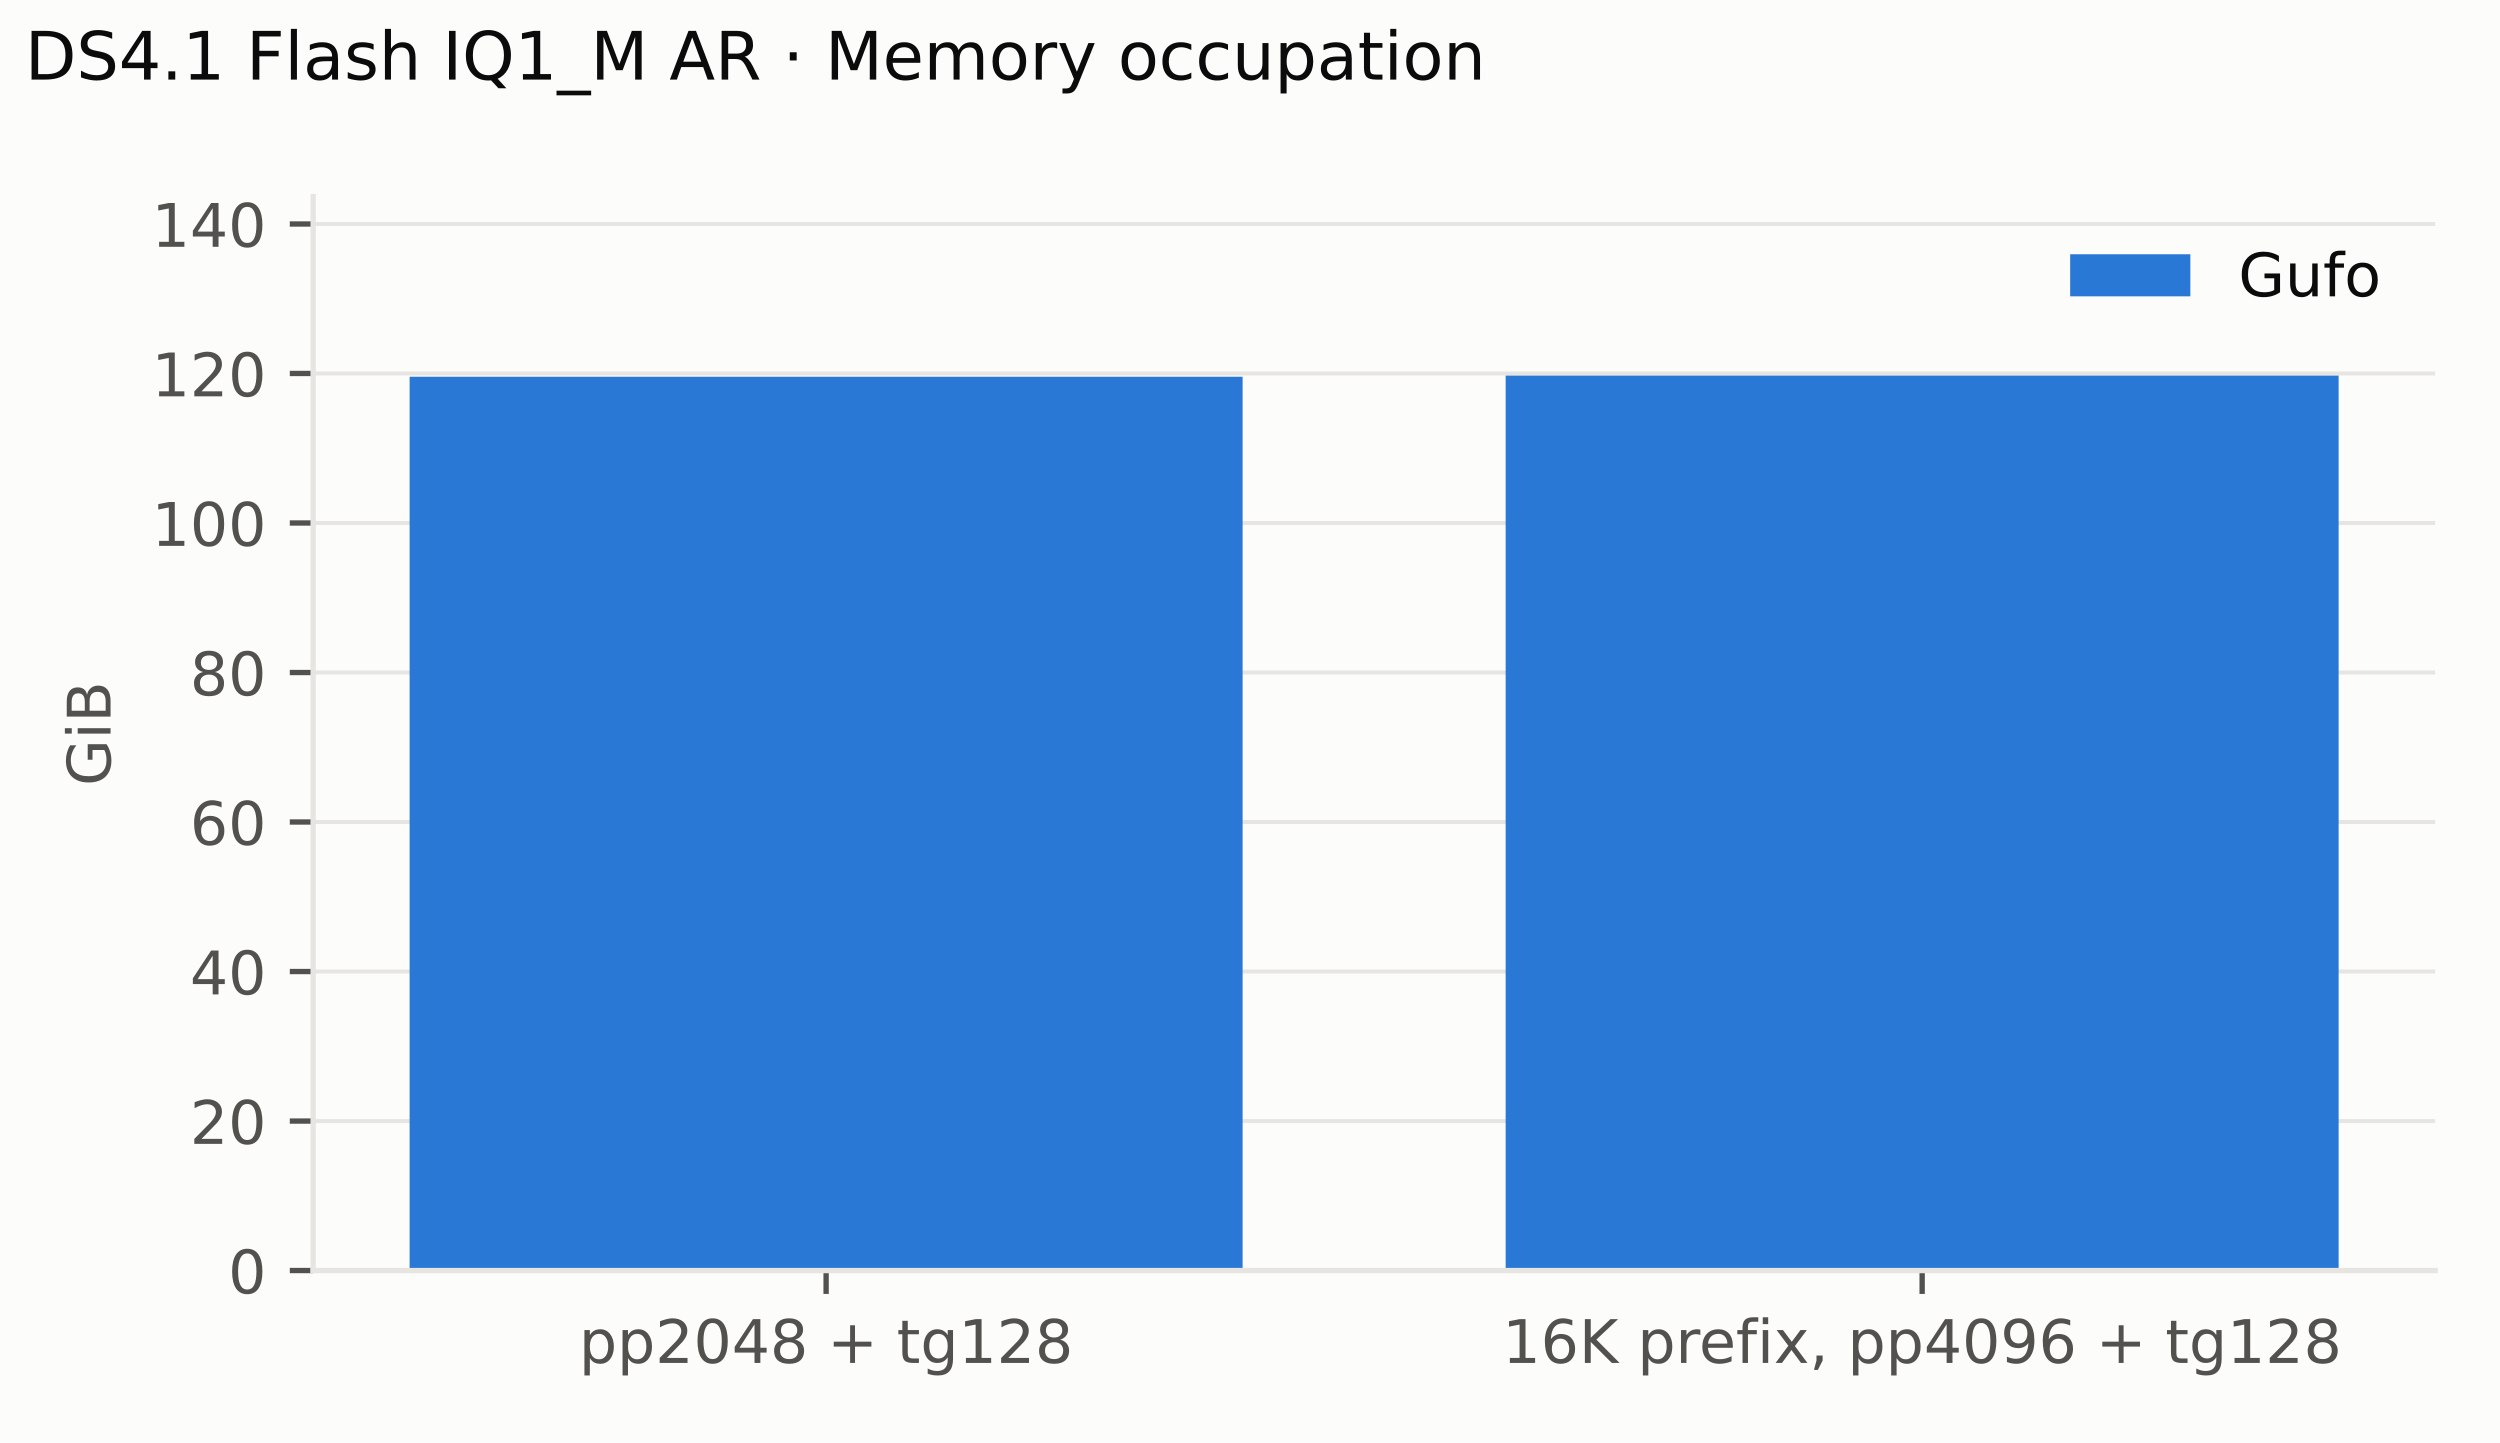
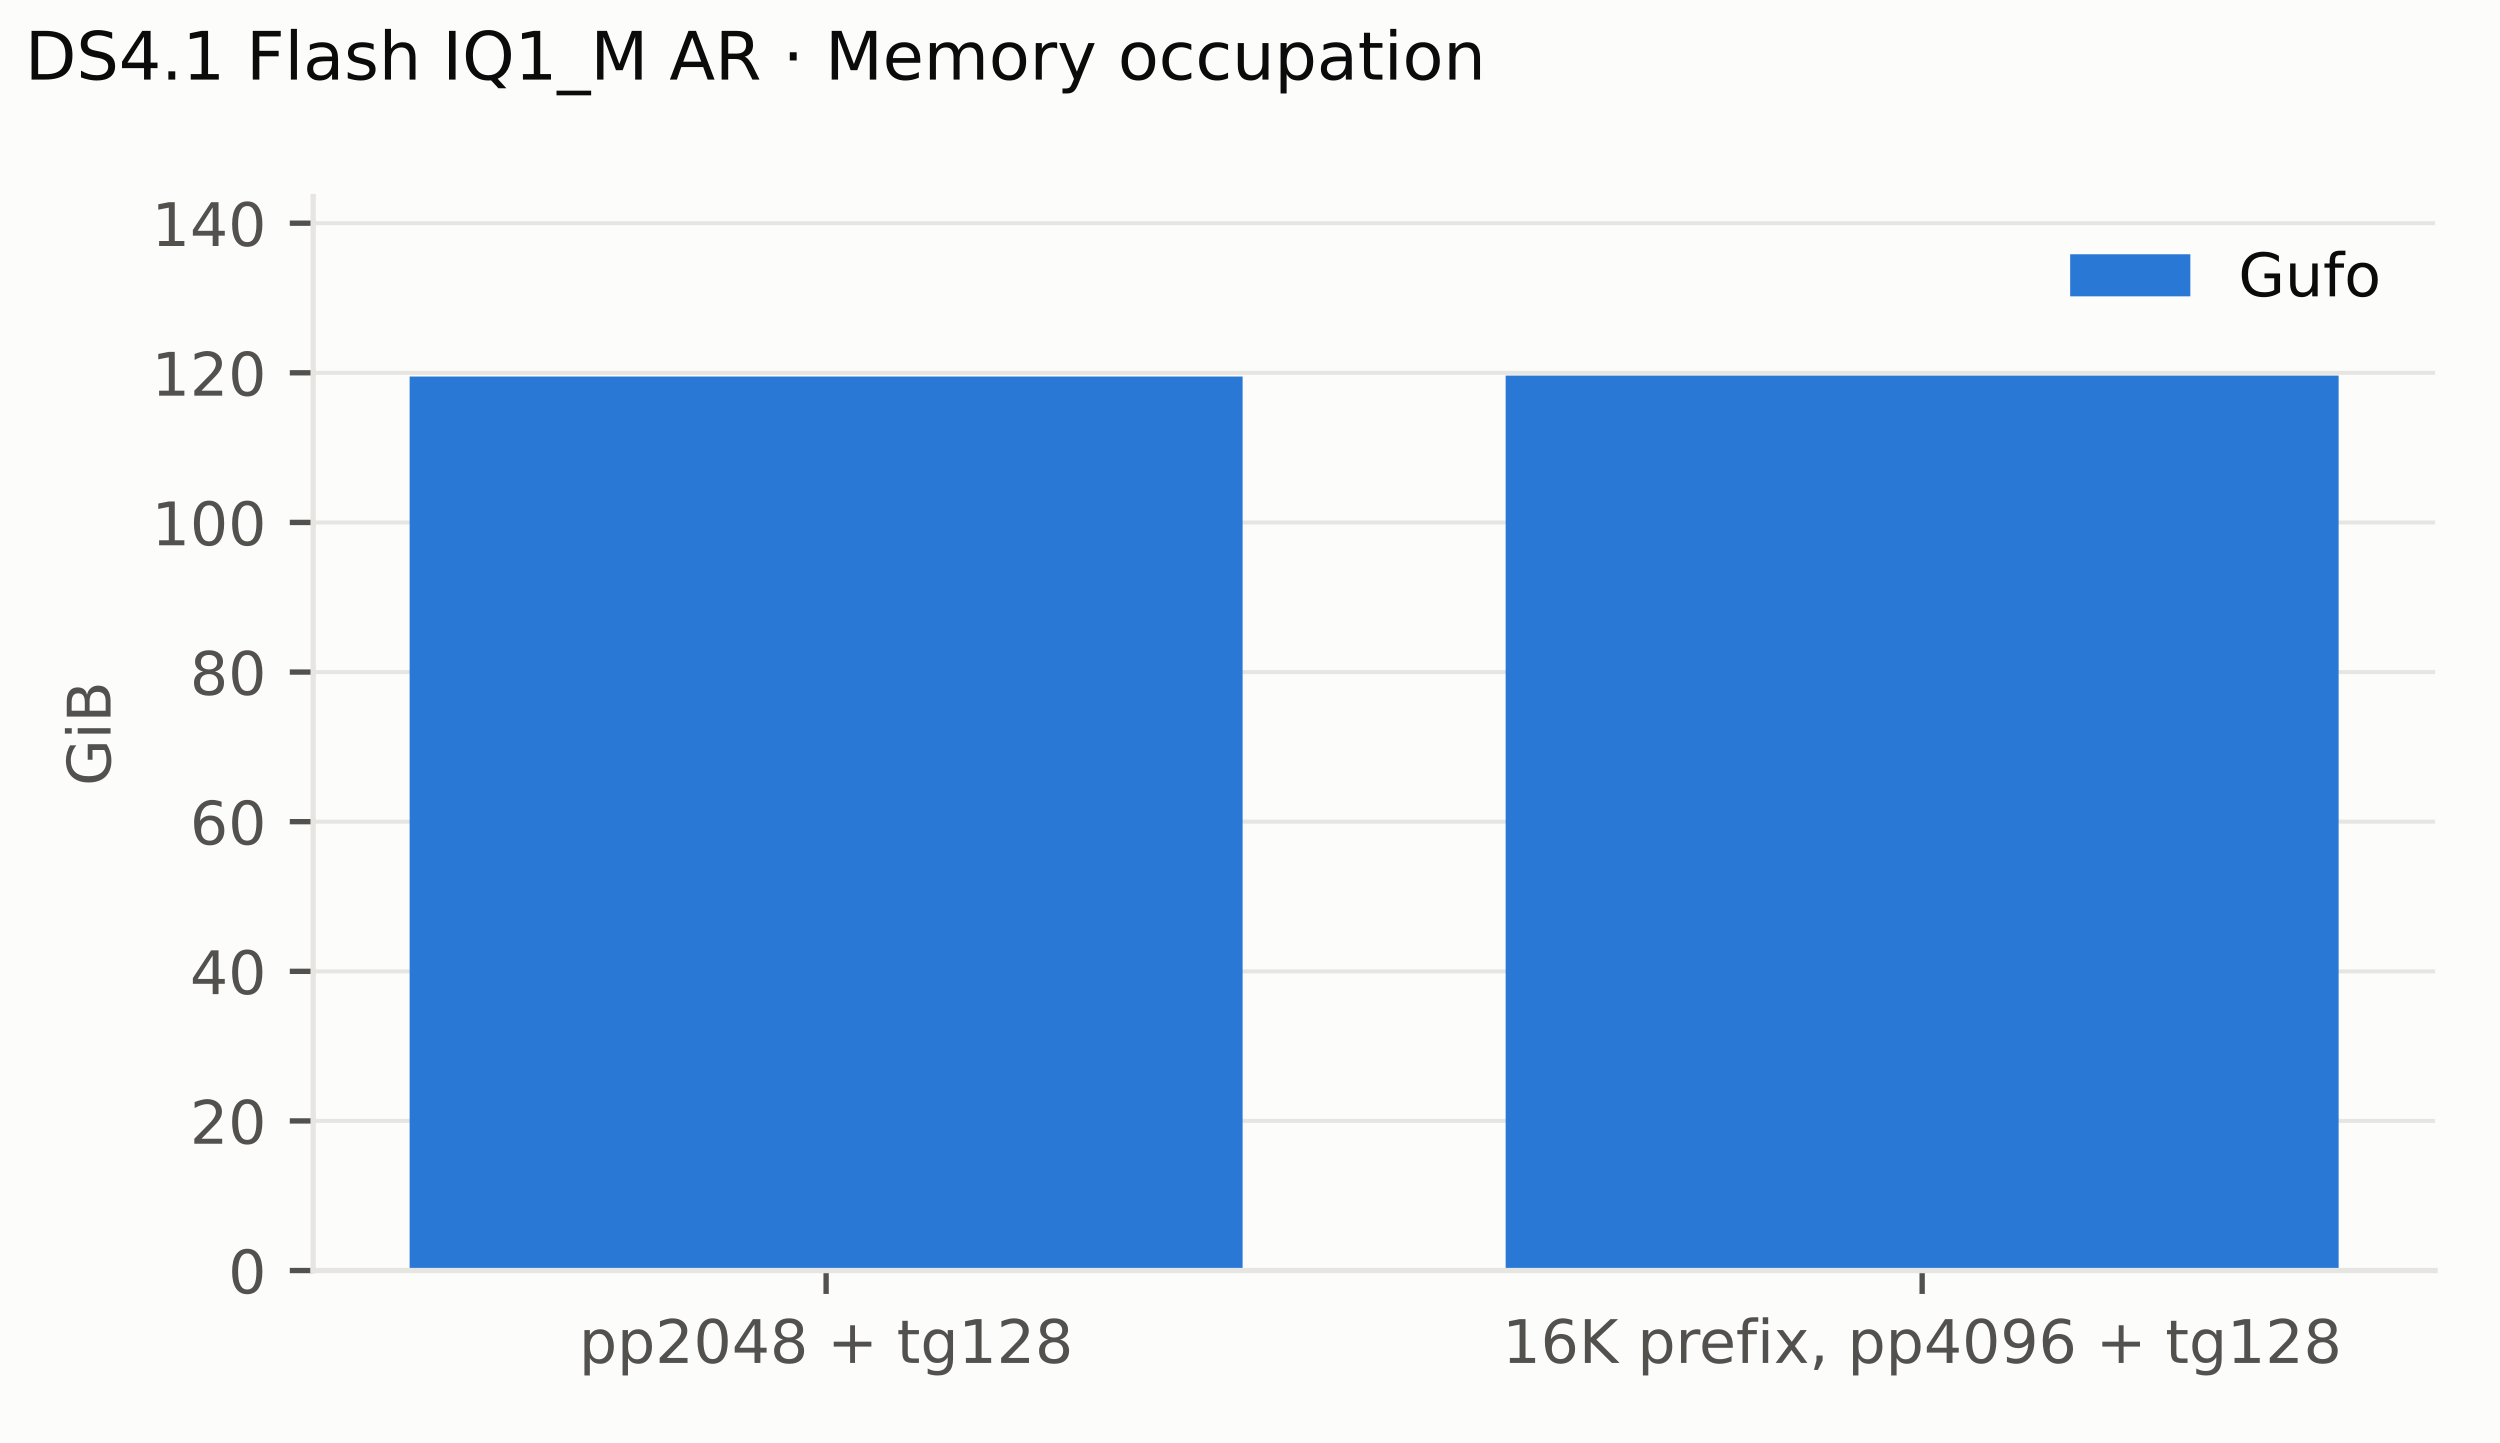
<svg xmlns="http://www.w3.org/2000/svg" xmlns:xlink="http://www.w3.org/1999/xlink" width="374.4pt" height="216pt" viewBox="0 0 374.4 216" version="1.1">
  <defs>
    <style type="text/css">*{stroke-linejoin: round; stroke-linecap: butt}</style>
  </defs>
  <g id="figure_1">
    <g id="patch_1">
      <path d="M 0 216 L 374.4 216 L 374.4 0 L 0 0 z " style="fill: #fcfcfb" />
    </g>
    <g id="axes_1">
      <g id="patch_2">
        <path d="M 46.899 190.279 L 364.68 190.279 L 364.68 29.441 L 46.899 29.441 z " style="fill: #fcfcfb" />
      </g>
      <g id="matplotlib.axis_1">
        <g id="xtick_1">
          <g id="line2d_1">
            <defs>
              <path id="m1ebf051f68" d="M 0 0 L 0 3.5 " style="stroke: #52514e; stroke-width: 0.8" />
            </defs>
            <g>
              <use xlink:href="#m1ebf051f68" x="123.718" y="190.279" style="fill: #52514e; stroke: #52514e; stroke-width: 0.8" />
            </g>
          </g>
          <g id="text_1">
            <text style="font-size: 9px; font-family: 'DejaVu Sans', 'Bitstream Vera Sans', 'Computer Modern Sans Serif', 'Lucida Grande', 'Verdana', 'Geneva', 'Lucid', 'Arial', 'Helvetica', 'Avant Garde', sans-serif; text-anchor: middle; fill: #52514e" x="123.718" y="204.117" transform="rotate(-0 123.7183 204.1172)">pp2048 + tg128</text>
          </g>
        </g>
        <g id="xtick_2">
          <g id="line2d_2">
            <g>
              <use xlink:href="#m1ebf051f68" x="287.861" y="190.279" style="fill: #52514e; stroke: #52514e; stroke-width: 0.8" />
            </g>
          </g>
          <g id="text_2">
            <text style="font-size: 9px; font-family: 'DejaVu Sans', 'Bitstream Vera Sans', 'Computer Modern Sans Serif', 'Lucida Grande', 'Verdana', 'Geneva', 'Lucid', 'Arial', 'Helvetica', 'Avant Garde', sans-serif; text-anchor: middle; fill: #52514e" x="287.861" y="204.118" transform="rotate(-0 287.8611 204.1179)">16K prefix, pp4096 + tg128</text>
          </g>
        </g>
      </g>
      <g id="matplotlib.axis_2">
        <g id="ytick_1">
          <g id="line2d_3">
            <path d="M 46.899 190.279 L 364.68 190.279 " clip-path="url(#pbd8cc678c1)" style="fill: none; stroke: #e6e5e1; stroke-width: 0.6; stroke-linecap: square" />
          </g>
          <g id="line2d_4">
            <defs>
              <path id="m680e5b1e24" d="M 0 0 L -3.5 0 " style="stroke: #52514e; stroke-width: 0.8" />
            </defs>
            <g>
              <use xlink:href="#m680e5b1e24" x="46.899" y="190.279" style="fill: #52514e; stroke: #52514e; stroke-width: 0.8" />
            </g>
          </g>
          <g id="text_3">
            <text style="font-size: 9px; font-family: 'DejaVu Sans', 'Bitstream Vera Sans', 'Computer Modern Sans Serif', 'Lucida Grande', 'Verdana', 'Geneva', 'Lucid', 'Arial', 'Helvetica', 'Avant Garde', sans-serif; text-anchor: end; fill: #52514e" x="39.899" y="193.698" transform="rotate(-0 39.89945 193.6982)">0</text>
          </g>
        </g>
        <g id="ytick_2">
          <g id="line2d_5">
-             <path d="M 46.899 167.888 L 364.68 167.888 " clip-path="url(#pbd8cc678c1)" style="fill: none; stroke: #e6e5e1; stroke-width: 0.6; stroke-linecap: square" />
+             <path d="M 46.899 167.872 L 364.68 167.872 " clip-path="url(#pbd8cc678c1)" style="fill: none; stroke: #e6e5e1; stroke-width: 0.6; stroke-linecap: square" />
          </g>
          <g id="line2d_6">
            <g>
-               <use xlink:href="#m680e5b1e24" x="46.899" y="167.888" style="fill: #52514e; stroke: #52514e; stroke-width: 0.8" />
+               <use xlink:href="#m680e5b1e24" x="46.899" y="167.872" style="fill: #52514e; stroke: #52514e; stroke-width: 0.8" />
            </g>
          </g>
          <g id="text_4">
-             <text style="font-size: 9px; font-family: 'DejaVu Sans', 'Bitstream Vera Sans', 'Computer Modern Sans Serif', 'Lucida Grande', 'Verdana', 'Geneva', 'Lucid', 'Arial', 'Helvetica', 'Avant Garde', sans-serif; text-anchor: end; fill: #52514e" x="39.899" y="171.307" transform="rotate(-0 39.89945 171.3073)">20</text>
+             <text style="font-size: 9px; font-family: 'DejaVu Sans', 'Bitstream Vera Sans', 'Computer Modern Sans Serif', 'Lucida Grande', 'Verdana', 'Geneva', 'Lucid', 'Arial', 'Helvetica', 'Avant Garde', sans-serif; text-anchor: end; fill: #52514e" x="39.899" y="171.29" transform="rotate(-0 39.89945 171.2905)">20</text>
          </g>
        </g>
        <g id="ytick_3">
          <g id="line2d_7">
-             <path d="M 46.899 145.497 L 364.68 145.497 " clip-path="url(#pbd8cc678c1)" style="fill: none; stroke: #e6e5e1; stroke-width: 0.6; stroke-linecap: square" />
+             <path d="M 46.899 145.464 L 364.68 145.464 " clip-path="url(#pbd8cc678c1)" style="fill: none; stroke: #e6e5e1; stroke-width: 0.6; stroke-linecap: square" />
          </g>
          <g id="line2d_8">
            <g>
-               <use xlink:href="#m680e5b1e24" x="46.899" y="145.497" style="fill: #52514e; stroke: #52514e; stroke-width: 0.8" />
+               <use xlink:href="#m680e5b1e24" x="46.899" y="145.464" style="fill: #52514e; stroke: #52514e; stroke-width: 0.8" />
            </g>
          </g>
          <g id="text_5">
-             <text style="font-size: 9px; font-family: 'DejaVu Sans', 'Bitstream Vera Sans', 'Computer Modern Sans Serif', 'Lucida Grande', 'Verdana', 'Geneva', 'Lucid', 'Arial', 'Helvetica', 'Avant Garde', sans-serif; text-anchor: end; fill: #52514e" x="39.899" y="148.916" transform="rotate(-0 39.89945 148.9164)">40</text>
+             <text style="font-size: 9px; font-family: 'DejaVu Sans', 'Bitstream Vera Sans', 'Computer Modern Sans Serif', 'Lucida Grande', 'Verdana', 'Geneva', 'Lucid', 'Arial', 'Helvetica', 'Avant Garde', sans-serif; text-anchor: end; fill: #52514e" x="39.899" y="148.883" transform="rotate(-0 39.89945 148.8827)">40</text>
          </g>
        </g>
        <g id="ytick_4">
          <g id="line2d_9">
-             <path d="M 46.899 123.107 L 364.68 123.107 " clip-path="url(#pbd8cc678c1)" style="fill: none; stroke: #e6e5e1; stroke-width: 0.6; stroke-linecap: square" />
+             <path d="M 46.899 123.056 L 364.68 123.056 " clip-path="url(#pbd8cc678c1)" style="fill: none; stroke: #e6e5e1; stroke-width: 0.6; stroke-linecap: square" />
          </g>
          <g id="line2d_10">
            <g>
-               <use xlink:href="#m680e5b1e24" x="46.899" y="123.107" style="fill: #52514e; stroke: #52514e; stroke-width: 0.8" />
+               <use xlink:href="#m680e5b1e24" x="46.899" y="123.056" style="fill: #52514e; stroke: #52514e; stroke-width: 0.8" />
            </g>
          </g>
          <g id="text_6">
-             <text style="font-size: 9px; font-family: 'DejaVu Sans', 'Bitstream Vera Sans', 'Computer Modern Sans Serif', 'Lucida Grande', 'Verdana', 'Geneva', 'Lucid', 'Arial', 'Helvetica', 'Avant Garde', sans-serif; text-anchor: end; fill: #52514e" x="39.899" y="126.525" transform="rotate(-0 39.89945 126.5255)">60</text>
+             <text style="font-size: 9px; font-family: 'DejaVu Sans', 'Bitstream Vera Sans', 'Computer Modern Sans Serif', 'Lucida Grande', 'Verdana', 'Geneva', 'Lucid', 'Arial', 'Helvetica', 'Avant Garde', sans-serif; text-anchor: end; fill: #52514e" x="39.899" y="126.475" transform="rotate(-0 39.89945 126.4749)">60</text>
          </g>
        </g>
        <g id="ytick_5">
          <g id="line2d_11">
-             <path d="M 46.899 100.716 L 364.68 100.716 " clip-path="url(#pbd8cc678c1)" style="fill: none; stroke: #e6e5e1; stroke-width: 0.6; stroke-linecap: square" />
+             <path d="M 46.899 100.648 L 364.68 100.648 " clip-path="url(#pbd8cc678c1)" style="fill: none; stroke: #e6e5e1; stroke-width: 0.6; stroke-linecap: square" />
          </g>
          <g id="line2d_12">
            <g>
-               <use xlink:href="#m680e5b1e24" x="46.899" y="100.716" style="fill: #52514e; stroke: #52514e; stroke-width: 0.8" />
+               <use xlink:href="#m680e5b1e24" x="46.899" y="100.648" style="fill: #52514e; stroke: #52514e; stroke-width: 0.8" />
            </g>
          </g>
          <g id="text_7">
-             <text style="font-size: 9px; font-family: 'DejaVu Sans', 'Bitstream Vera Sans', 'Computer Modern Sans Serif', 'Lucida Grande', 'Verdana', 'Geneva', 'Lucid', 'Arial', 'Helvetica', 'Avant Garde', sans-serif; text-anchor: end; fill: #52514e" x="39.899" y="104.135" transform="rotate(-0 39.89945 104.1345)">80</text>
+             <text style="font-size: 9px; font-family: 'DejaVu Sans', 'Bitstream Vera Sans', 'Computer Modern Sans Serif', 'Lucida Grande', 'Verdana', 'Geneva', 'Lucid', 'Arial', 'Helvetica', 'Avant Garde', sans-serif; text-anchor: end; fill: #52514e" x="39.899" y="104.067" transform="rotate(-0 39.89945 104.0671)">80</text>
          </g>
        </g>
        <g id="ytick_6">
          <g id="line2d_13">
-             <path d="M 46.899 78.325 L 364.68 78.325 " clip-path="url(#pbd8cc678c1)" style="fill: none; stroke: #e6e5e1; stroke-width: 0.6; stroke-linecap: square" />
+             <path d="M 46.899 78.24 L 364.68 78.24 " clip-path="url(#pbd8cc678c1)" style="fill: none; stroke: #e6e5e1; stroke-width: 0.6; stroke-linecap: square" />
          </g>
          <g id="line2d_14">
            <g>
-               <use xlink:href="#m680e5b1e24" x="46.899" y="78.325" style="fill: #52514e; stroke: #52514e; stroke-width: 0.8" />
+               <use xlink:href="#m680e5b1e24" x="46.899" y="78.24" style="fill: #52514e; stroke: #52514e; stroke-width: 0.8" />
            </g>
          </g>
          <g id="text_8">
-             <text style="font-size: 9px; font-family: 'DejaVu Sans', 'Bitstream Vera Sans', 'Computer Modern Sans Serif', 'Lucida Grande', 'Verdana', 'Geneva', 'Lucid', 'Arial', 'Helvetica', 'Avant Garde', sans-serif; text-anchor: end; fill: #52514e" x="39.899" y="81.744" transform="rotate(-0 39.89945 81.7436)">100</text>
+             <text style="font-size: 9px; font-family: 'DejaVu Sans', 'Bitstream Vera Sans', 'Computer Modern Sans Serif', 'Lucida Grande', 'Verdana', 'Geneva', 'Lucid', 'Arial', 'Helvetica', 'Avant Garde', sans-serif; text-anchor: end; fill: #52514e" x="39.899" y="81.659" transform="rotate(-0 39.89945 81.65937)">100</text>
          </g>
        </g>
        <g id="ytick_7">
          <g id="line2d_15">
-             <path d="M 46.899 55.934 L 364.68 55.934 " clip-path="url(#pbd8cc678c1)" style="fill: none; stroke: #e6e5e1; stroke-width: 0.6; stroke-linecap: square" />
+             <path d="M 46.899 55.833 L 364.68 55.833 " clip-path="url(#pbd8cc678c1)" style="fill: none; stroke: #e6e5e1; stroke-width: 0.6; stroke-linecap: square" />
          </g>
          <g id="line2d_16">
            <g>
-               <use xlink:href="#m680e5b1e24" x="46.899" y="55.934" style="fill: #52514e; stroke: #52514e; stroke-width: 0.8" />
+               <use xlink:href="#m680e5b1e24" x="46.899" y="55.833" style="fill: #52514e; stroke: #52514e; stroke-width: 0.8" />
            </g>
          </g>
          <g id="text_9">
-             <text style="font-size: 9px; font-family: 'DejaVu Sans', 'Bitstream Vera Sans', 'Computer Modern Sans Serif', 'Lucida Grande', 'Verdana', 'Geneva', 'Lucid', 'Arial', 'Helvetica', 'Avant Garde', sans-serif; text-anchor: end; fill: #52514e" x="39.899" y="59.353" transform="rotate(-0 39.89945 59.35267)">120</text>
+             <text style="font-size: 9px; font-family: 'DejaVu Sans', 'Bitstream Vera Sans', 'Computer Modern Sans Serif', 'Lucida Grande', 'Verdana', 'Geneva', 'Lucid', 'Arial', 'Helvetica', 'Avant Garde', sans-serif; text-anchor: end; fill: #52514e" x="39.899" y="59.252" transform="rotate(-0 39.89945 59.2516)">120</text>
          </g>
        </g>
        <g id="ytick_8">
          <g id="line2d_17">
-             <path d="M 46.899 33.543 L 364.68 33.543 " clip-path="url(#pbd8cc678c1)" style="fill: none; stroke: #e6e5e1; stroke-width: 0.6; stroke-linecap: square" />
+             <path d="M 46.899 33.425 L 364.68 33.425 " clip-path="url(#pbd8cc678c1)" style="fill: none; stroke: #e6e5e1; stroke-width: 0.6; stroke-linecap: square" />
          </g>
          <g id="line2d_18">
            <g>
-               <use xlink:href="#m680e5b1e24" x="46.899" y="33.543" style="fill: #52514e; stroke: #52514e; stroke-width: 0.8" />
+               <use xlink:href="#m680e5b1e24" x="46.899" y="33.425" style="fill: #52514e; stroke: #52514e; stroke-width: 0.8" />
            </g>
          </g>
          <g id="text_10">
-             <text style="font-size: 9px; font-family: 'DejaVu Sans', 'Bitstream Vera Sans', 'Computer Modern Sans Serif', 'Lucida Grande', 'Verdana', 'Geneva', 'Lucid', 'Arial', 'Helvetica', 'Avant Garde', sans-serif; text-anchor: end; fill: #52514e" x="39.899" y="36.962" transform="rotate(-0 39.89945 36.96175)">140</text>
+             <text style="font-size: 9px; font-family: 'DejaVu Sans', 'Bitstream Vera Sans', 'Computer Modern Sans Serif', 'Lucida Grande', 'Verdana', 'Geneva', 'Lucid', 'Arial', 'Helvetica', 'Avant Garde', sans-serif; text-anchor: end; fill: #52514e" x="39.899" y="36.844" transform="rotate(-0 39.89945 36.84383)">140</text>
          </g>
        </g>
        <g id="text_11">
          <text style="font-size: 9px; font-family: 'DejaVu Sans', 'Bitstream Vera Sans', 'Computer Modern Sans Serif', 'Lucida Grande', 'Verdana', 'Geneva', 'Lucid', 'Arial', 'Helvetica', 'Avant Garde', sans-serif; text-anchor: middle; fill: #52514e" x="16.559" y="109.86" transform="rotate(-90 16.55859 109.86)">GiB</text>
        </g>
      </g>
      <g id="patch_3">
-         <path d="M 61.344 190.279 L 186.093 190.279 L 186.093 56.415 L 61.344 56.415 z " clip-path="url(#pbd8cc678c1)" style="fill: #2a78d6" />
+         <path d="M 61.344 190.279 L 186.093 190.279 L 186.093 56.393 L 61.344 56.393 z " clip-path="url(#pbd8cc678c1)" style="fill: #2a78d6" />
      </g>
      <g id="patch_4">
        <path d="M 225.487 190.279 L 350.235 190.279 L 350.235 56.247 L 225.487 56.247 z " clip-path="url(#pbd8cc678c1)" style="fill: #2a78d6" />
      </g>
      <g id="patch_5">
        <path d="M 46.899 190.279 L 46.899 29.441 " style="fill: none; stroke: #e6e5e1; stroke-width: 0.8; stroke-linejoin: miter; stroke-linecap: square" />
      </g>
      <g id="patch_6">
        <path d="M 46.899 190.279 L 364.68 190.279 " style="fill: none; stroke: #e6e5e1; stroke-width: 0.8; stroke-linejoin: miter; stroke-linecap: square" />
      </g>
      <g id="legend_1">
        <g id="patch_7">
          <path d="M 310.027 44.379 L 328.027 44.379 L 328.027 38.079 L 310.027 38.079 z " style="fill: #2a78d6" />
        </g>
        <g id="text_12">
          <text style="font-size: 9px; font-family: 'DejaVu Sans', 'Bitstream Vera Sans', 'Computer Modern Sans Serif', 'Lucida Grande', 'Verdana', 'Geneva', 'Lucid', 'Arial', 'Helvetica', 'Avant Garde', sans-serif; text-anchor: start; fill: #0b0b0b" x="335.228" y="44.379" transform="rotate(-0 335.2275 44.37938)">Gufo</text>
        </g>
      </g>
    </g>
    <g id="text_13">
      <text style="font-size: 10px; font-family: 'DejaVu Sans', 'Bitstream Vera Sans', 'Computer Modern Sans Serif', 'Lucida Grande', 'Verdana', 'Geneva', 'Lucid', 'Arial', 'Helvetica', 'Avant Garde', sans-serif; text-anchor: start; fill: #0b0b0b" x="3.744" y="11.918" transform="rotate(-0 3.744 11.91844)">DS4.1 Flash IQ1_M AR · Memory occupation</text>
    </g>
  </g>
  <defs>
    <clipPath id="pbd8cc678c1">
      <rect x="46.899" y="29.441" width="317.781" height="160.839" />
    </clipPath>
  </defs>
</svg>
